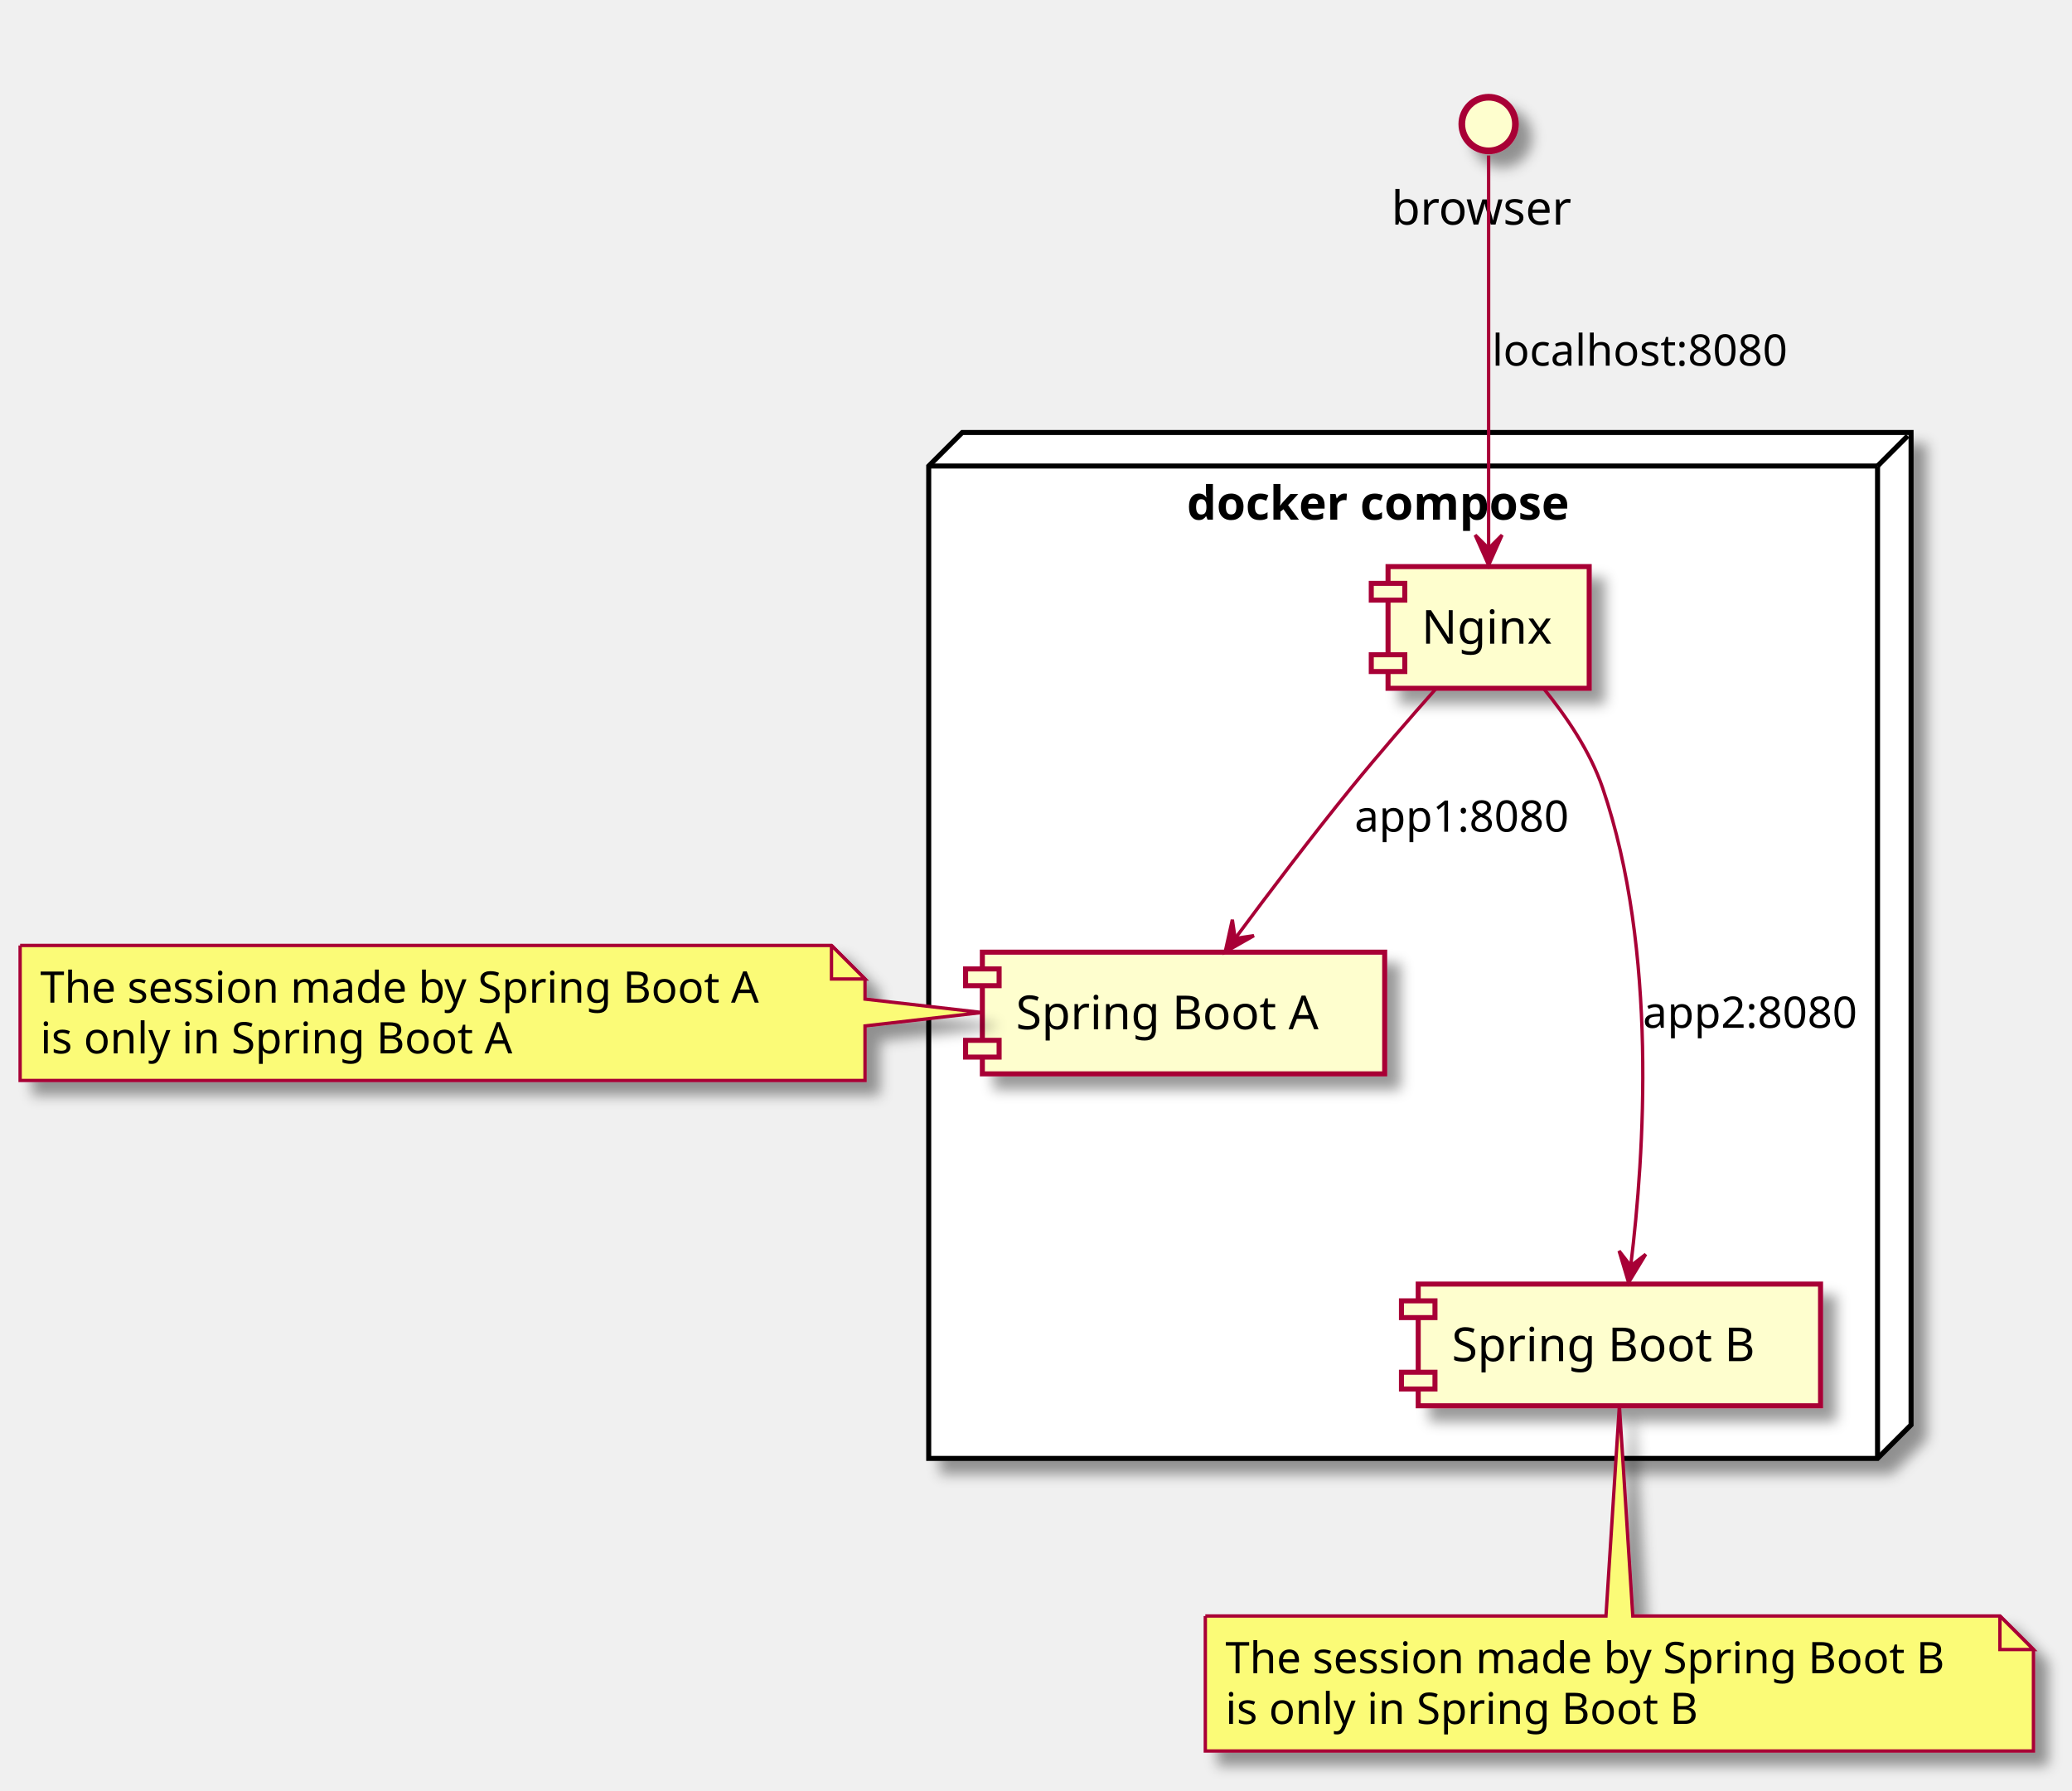
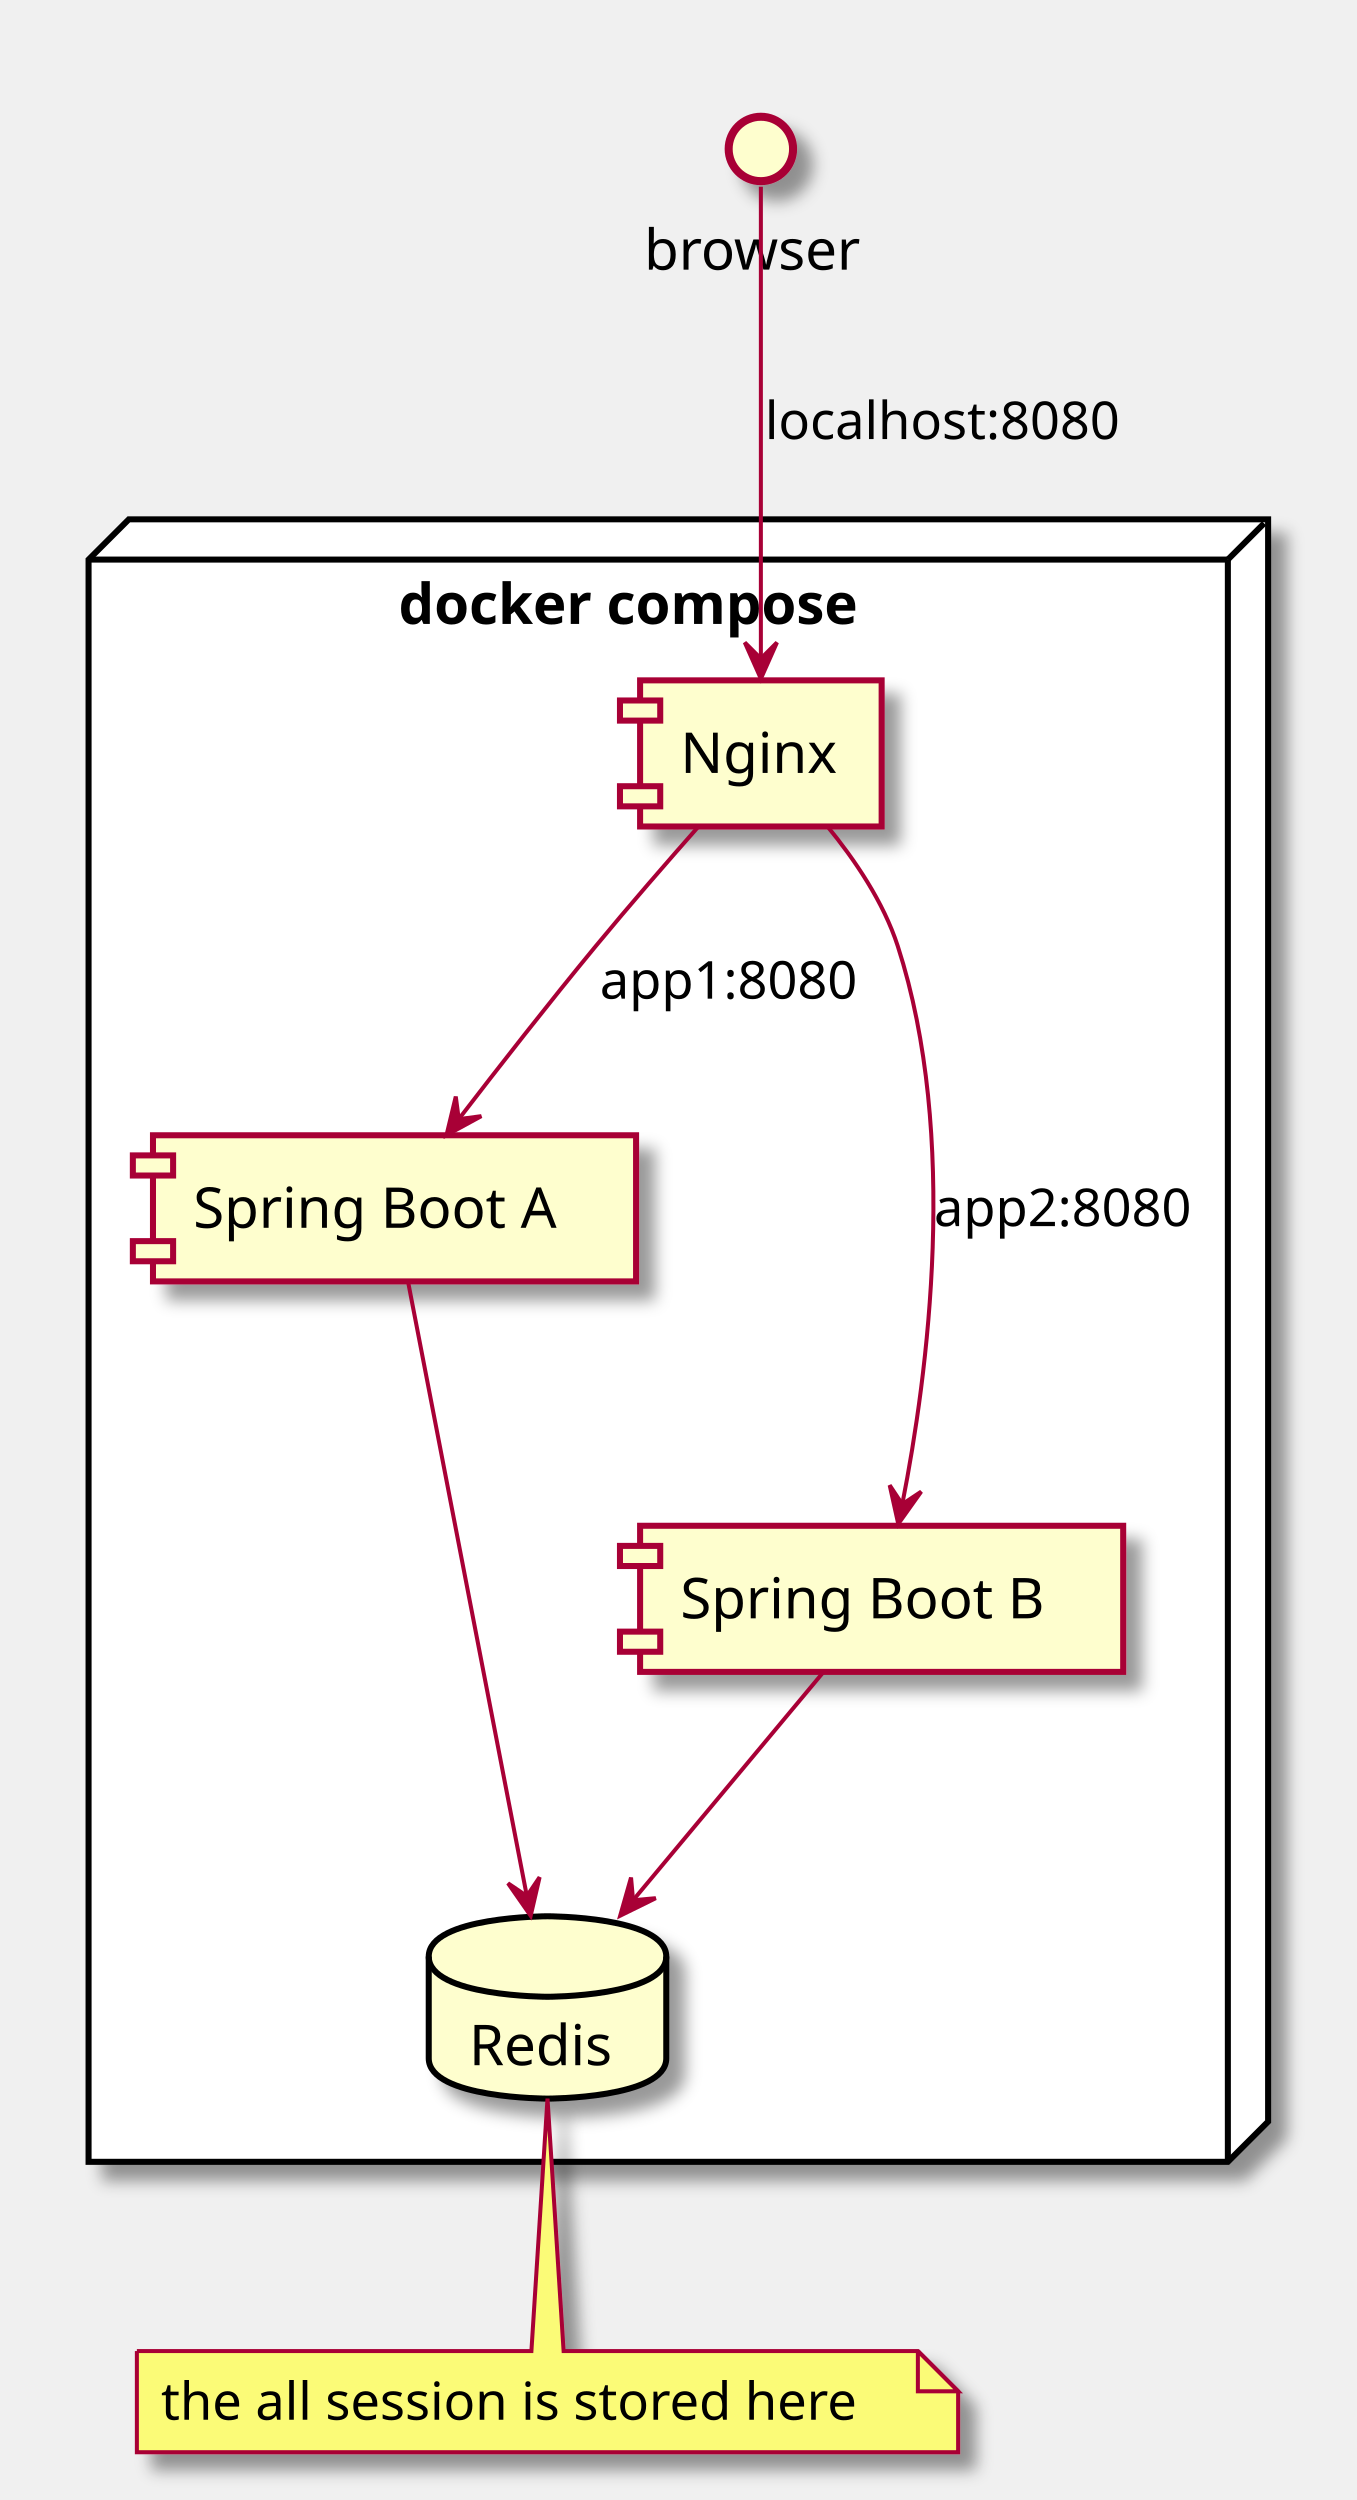
- <svg xmlns="http://www.w3.org/2000/svg" contentScriptType="application/ecmascript" contentStyleType="text/css" height="534px" preserveAspectRatio="none" style="width:618px;height:534px;" version="1.1" viewBox="0 0 618 534" width="618px" zoomAndPan="magnify">
+ <svg xmlns="http://www.w3.org/2000/svg" contentScriptType="application/ecmascript" contentStyleType="text/css" height="621px" preserveAspectRatio="none" style="width:337px;height:621px;" version="1.1" viewBox="0 0 337 621" width="337px" zoomAndPan="magnify">
  <defs>
-     <filter height="300%" id="f1mkikzf5j8ncv" width="300%" x="-1" y="-1">
+     <filter height="300%" id="f16pe6ynx5ay11" width="300%" x="-1" y="-1">
      <feGaussianBlur result="blurOut" stdDeviation="2.0" />
      <feColorMatrix in="blurOut" result="blurOut2" type="matrix" values="0 0 0 0 0 0 0 0 0 0 0 0 0 0 0 0 0 0 .4 0" />
      <feOffset dx="4.0" dy="4.0" in="blurOut2" result="blurOut3" />
      <feBlend in="SourceGraphic" in2="blurOut3" mode="normal" />
    </filter>
  </defs>
  <g>
-     <polygon fill="#FFFFFF" filter="url(#f1mkikzf5j8ncv)" points="277,139,287,129,570,129,570,425,560,435,277,435,277,139" style="stroke: #000000; stroke-width: 1.5;" />
-     <line style="stroke: #000000; stroke-width: 1.5;" x1="560" x2="569" y1="139" y2="130" />
-     <line style="stroke: #000000; stroke-width: 1.5;" x1="277" x2="560" y1="139" y2="139" />
-     <line style="stroke: #000000; stroke-width: 1.5;" x1="560" x2="560" y1="139" y2="435" />
-     <text fill="#000000" font-family="sans-serif" font-size="14" font-weight="bold" lengthAdjust="spacingAndGlyphs" textLength="131" x="354" y="154.995">docker compose</text>
-     <rect fill="#FEFECE" filter="url(#f1mkikzf5j8ncv)" height="36.297" style="stroke: #A80036; stroke-width: 1.5;" width="60" x="414" y="169" />
-     <rect fill="#FEFECE" height="5" style="stroke: #A80036; stroke-width: 1.5;" width="10" x="409" y="174" />
-     <rect fill="#FEFECE" height="5" style="stroke: #A80036; stroke-width: 1.5;" width="10" x="409" y="195.297" />
-     <text fill="#000000" font-family="sans-serif" font-size="14" lengthAdjust="spacingAndGlyphs" textLength="40" x="424" y="191.995">Nginx</text>
-     <rect fill="#FEFECE" filter="url(#f1mkikzf5j8ncv)" height="36.297" style="stroke: #A80036; stroke-width: 1.5;" width="120" x="293" y="284" />
-     <rect fill="#FEFECE" height="5" style="stroke: #A80036; stroke-width: 1.5;" width="10" x="288" y="289" />
-     <rect fill="#FEFECE" height="5" style="stroke: #A80036; stroke-width: 1.5;" width="10" x="288" y="310.297" />
-     <text fill="#000000" font-family="sans-serif" font-size="14" lengthAdjust="spacingAndGlyphs" textLength="100" x="303" y="306.995">Spring Boot A</text>
-     <rect fill="#FEFECE" filter="url(#f1mkikzf5j8ncv)" height="36.297" style="stroke: #A80036; stroke-width: 1.5;" width="120" x="423" y="383" />
-     <rect fill="#FEFECE" height="5" style="stroke: #A80036; stroke-width: 1.5;" width="10" x="418" y="388" />
-     <rect fill="#FEFECE" height="5" style="stroke: #A80036; stroke-width: 1.5;" width="10" x="418" y="409.297" />
-     <text fill="#000000" font-family="sans-serif" font-size="14" lengthAdjust="spacingAndGlyphs" textLength="100" x="433" y="405.995">Spring Boot B</text>
-     <ellipse cx="444" cy="37" fill="#FEFECE" filter="url(#f1mkikzf5j8ncv)" rx="8" ry="8" style="stroke: #A80036; stroke-width: 2.0;" />
-     <text fill="#000000" font-family="sans-serif" font-size="14" lengthAdjust="spacingAndGlyphs" textLength="58" x="415" y="66.995">browser</text>
-     <path d="M6,282 L6,322.266 A0,0 0 0 0 6,322.266 L258,322.266 A0,0 0 0 0 258,322.266 L258,306 L292.908,302 L258,298 L258,292 L248,282 L6,282 A0,0 0 0 0 6,282 " fill="#FBFB77" filter="url(#f1mkikzf5j8ncv)" style="stroke: #A80036; stroke-width: 1.0;" />
-     <path d="M248,282 L248,292 L258,292 L248,282 " fill="#FBFB77" style="stroke: #A80036; stroke-width: 1.0;" />
-     <text fill="#000000" font-family="sans-serif" font-size="13" lengthAdjust="spacingAndGlyphs" textLength="227" x="12" y="299.067">The session made by Spring Boot A</text>
-     <text fill="#000000" font-family="sans-serif" font-size="13" lengthAdjust="spacingAndGlyphs" textLength="146" x="12" y="314.2">is only in Spring Boot A</text>
-     <path d="M359.5,482 L359.5,522.266 A0,0 0 0 0 359.5,522.266 L606.5,522.266 A0,0 0 0 0 606.5,522.266 L606.5,492 L596.5,482 L487,482 L483,419.244 L479,482 L359.5,482 A0,0 0 0 0 359.5,482 " fill="#FBFB77" filter="url(#f1mkikzf5j8ncv)" style="stroke: #A80036; stroke-width: 1.0;" />
-     <path d="M596.5,482 L596.5,492 L606.5,492 L596.5,482 " fill="#FBFB77" style="stroke: #A80036; stroke-width: 1.0;" />
-     <text fill="#000000" font-family="sans-serif" font-size="13" lengthAdjust="spacingAndGlyphs" textLength="226" x="365.5" y="499.067">The session made by Spring Boot B</text>
-     <text fill="#000000" font-family="sans-serif" font-size="13" lengthAdjust="spacingAndGlyphs" textLength="145" x="365.5" y="514.2">is only in Spring Boot B</text>
-     <path d="M428.522,205.165 C420.72,213.962 411.199,224.92 403,235 C391.102,249.628 378.27,266.594 368.584,279.661 " fill="none" id="Nginx-&gt;Spring Boot A" style="stroke: #A80036; stroke-width: 1.0;" />
-     <polygon fill="#A80036" points="365.426,283.934,373.993,279.076,368.399,279.914,367.561,274.319,365.426,283.934" style="stroke: #A80036; stroke-width: 1.0;" />
-     <text fill="#000000" font-family="sans-serif" font-size="13" lengthAdjust="spacingAndGlyphs" textLength="69" x="404" y="248.067">app1:8080</text>
-     <path d="M460.361,205.309 C467.151,213.623 474.298,224.132 478,235 C494.509,283.469 490.41,344.651 486.427,377.194 " fill="none" id="Nginx-&gt;Spring Boot B" style="stroke: #A80036; stroke-width: 1.0;" />
-     <polygon fill="#A80036" points="485.74,382.546,490.852,374.127,486.376,377.587,482.917,373.111,485.74,382.546" style="stroke: #A80036; stroke-width: 1.0;" />
-     <text fill="#000000" font-family="sans-serif" font-size="13" lengthAdjust="spacingAndGlyphs" textLength="69" x="490" y="306.567">app2:8080</text>
-     <path d="M444,46.381 C444,68.67 444,129.985 444,163.464 " fill="none" id="browser-&gt;Nginx" style="stroke: #A80036; stroke-width: 1.0;" />
-     <polygon fill="#A80036" points="444,168.587,448,159.587,444,163.587,440,159.587,444,168.587" style="stroke: #A80036; stroke-width: 1.0;" />
-     <text fill="#000000" font-family="sans-serif" font-size="13" lengthAdjust="spacingAndGlyphs" textLength="94" x="445" y="109.067">localhost:8080</text>
+     <polygon fill="#FFFFFF" filter="url(#f16pe6ynx5ay11)" points="22,139,32,129,315,129,315,527,305,537,22,537,22,139" style="stroke: #000000; stroke-width: 1.5;" />
+     <line style="stroke: #000000; stroke-width: 1.5;" x1="305" x2="314" y1="139" y2="130" />
+     <line style="stroke: #000000; stroke-width: 1.5;" x1="22" x2="305" y1="139" y2="139" />
+     <line style="stroke: #000000; stroke-width: 1.5;" x1="305" x2="305" y1="139" y2="537" />
+     <text fill="#000000" font-family="sans-serif" font-size="14" font-weight="bold" lengthAdjust="spacingAndGlyphs" textLength="131" x="99" y="154.995">docker compose</text>
+     <rect fill="#FEFECE" filter="url(#f16pe6ynx5ay11)" height="36.297" style="stroke: #A80036; stroke-width: 1.5;" width="60" x="159" y="169" />
+     <rect fill="#FEFECE" height="5" style="stroke: #A80036; stroke-width: 1.5;" width="10" x="154" y="174" />
+     <rect fill="#FEFECE" height="5" style="stroke: #A80036; stroke-width: 1.5;" width="10" x="154" y="195.297" />
+     <text fill="#000000" font-family="sans-serif" font-size="14" lengthAdjust="spacingAndGlyphs" textLength="40" x="169" y="191.995">Nginx</text>
+     <rect fill="#FEFECE" filter="url(#f16pe6ynx5ay11)" height="36.297" style="stroke: #A80036; stroke-width: 1.5;" width="120" x="38" y="282" />
+     <rect fill="#FEFECE" height="5" style="stroke: #A80036; stroke-width: 1.5;" width="10" x="33" y="287" />
+     <rect fill="#FEFECE" height="5" style="stroke: #A80036; stroke-width: 1.5;" width="10" x="33" y="308.297" />
+     <text fill="#000000" font-family="sans-serif" font-size="14" lengthAdjust="spacingAndGlyphs" textLength="100" x="48" y="304.995">Spring Boot A</text>
+     <rect fill="#FEFECE" filter="url(#f16pe6ynx5ay11)" height="36.297" style="stroke: #A80036; stroke-width: 1.5;" width="120" x="159" y="379" />
+     <rect fill="#FEFECE" height="5" style="stroke: #A80036; stroke-width: 1.5;" width="10" x="154" y="384" />
+     <rect fill="#FEFECE" height="5" style="stroke: #A80036; stroke-width: 1.5;" width="10" x="154" y="405.297" />
+     <text fill="#000000" font-family="sans-serif" font-size="14" lengthAdjust="spacingAndGlyphs" textLength="100" x="169" y="401.995">Spring Boot B</text>
+     <path d="M106.5,486 C106.5,476 136,476 136,476 C136,476 165.5,476 165.5,486 L165.5,511.297 C165.5,521.297 136,521.297 136,521.297 C136,521.297 106.5,521.297 106.5,511.297 L106.5,486 " fill="#FEFECE" filter="url(#f16pe6ynx5ay11)" style="stroke: #000000; stroke-width: 1.5;" />
+     <path d="M106.5,486 C106.5,496 136,496 136,496 C136,496 165.5,496 165.5,486 " fill="none" style="stroke: #000000; stroke-width: 1.5;" />
+     <text fill="#000000" font-family="sans-serif" font-size="14" lengthAdjust="spacingAndGlyphs" textLength="39" x="116.5" y="512.995">Redis</text>
+     <ellipse cx="189" cy="37" fill="#FEFECE" filter="url(#f16pe6ynx5ay11)" rx="8" ry="8" style="stroke: #A80036; stroke-width: 2.0;" />
+     <text fill="#000000" font-family="sans-serif" font-size="14" lengthAdjust="spacingAndGlyphs" textLength="58" x="160" y="66.995">browser</text>
+     <path d="M34,584 L34,609.133 A0,0 0 0 0 34,609.133 L238,609.133 A0,0 0 0 0 238,609.133 L238,594 L228,584 L140,584 L136,521.284 L132,584 L34,584 A0,0 0 0 0 34,584 " fill="#FBFB77" filter="url(#f16pe6ynx5ay11)" style="stroke: #A80036; stroke-width: 1.0;" />
+     <path d="M228,584 L228,594 L238,594 L228,584 " fill="#FBFB77" style="stroke: #A80036; stroke-width: 1.0;" />
+     <text fill="#000000" font-family="sans-serif" font-size="13" lengthAdjust="spacingAndGlyphs" textLength="183" x="40" y="601.067">the all session is stored here</text>
+     <path d="M173.586,205.217 C165.8,214.027 156.274,224.981 148,235 C136.385,249.066 123.739,265.26 114.072,277.84 " fill="none" id="Nginx-&gt;Spring Boot A" style="stroke: #A80036; stroke-width: 1.0;" />
+     <polygon fill="#A80036" points="110.913,281.959,119.564,277.251,113.955,277.991,113.215,272.383,110.913,281.959" style="stroke: #A80036; stroke-width: 1.0;" />
+     <text fill="#000000" font-family="sans-serif" font-size="13" lengthAdjust="spacingAndGlyphs" textLength="69" x="149" y="248.067">app1:8080</text>
+     <path d="M205.514,205.258 C212.334,213.562 219.463,224.077 223,235 C238.306,282.274 230.433,341.503 224.187,373.305 " fill="none" id="Nginx-&gt;Spring Boot B" style="stroke: #A80036; stroke-width: 1.0;" />
+     <polygon fill="#A80036" points="223.124,378.541,228.834,370.516,224.118,373.641,220.994,368.925,223.124,378.541" style="stroke: #A80036; stroke-width: 1.0;" />
+     <text fill="#000000" font-family="sans-serif" font-size="13" lengthAdjust="spacingAndGlyphs" textLength="69" x="232" y="304.567">app2:8080</text>
+     <path d="M101.306,318.094 C107.938,352.39 122.909,429.805 130.842,470.826 " fill="none" id="Spring Boot A-&gt;Redis" style="stroke: #A80036; stroke-width: 1.0;" />
+     <polygon fill="#A80036" points="131.82,475.883,134.04,466.288,130.871,470.974,126.185,467.805,131.82,475.883" style="stroke: #A80036; stroke-width: 1.0;" />
+     <path d="M204.543,415.332 C191.502,430.964 172.152,454.161 157.334,471.925 " fill="none" id="Spring Boot B-&gt;Redis" style="stroke: #A80036; stroke-width: 1.0;" />
+     <polygon fill="#A80036" points="154.055,475.856,162.892,471.508,157.258,472.017,156.75,466.383,154.055,475.856" style="stroke: #A80036; stroke-width: 1.0;" />
+     <path d="M189,46.381 C189,68.67 189,129.985 189,163.464 " fill="none" id="browser-&gt;Nginx" style="stroke: #A80036; stroke-width: 1.0;" />
+     <polygon fill="#A80036" points="189,168.587,193,159.587,189,163.587,185,159.587,189,168.587" style="stroke: #A80036; stroke-width: 1.0;" />
+     <text fill="#000000" font-family="sans-serif" font-size="13" lengthAdjust="spacingAndGlyphs" textLength="94" x="190" y="109.067">localhost:8080</text>
  </g>
</svg>
